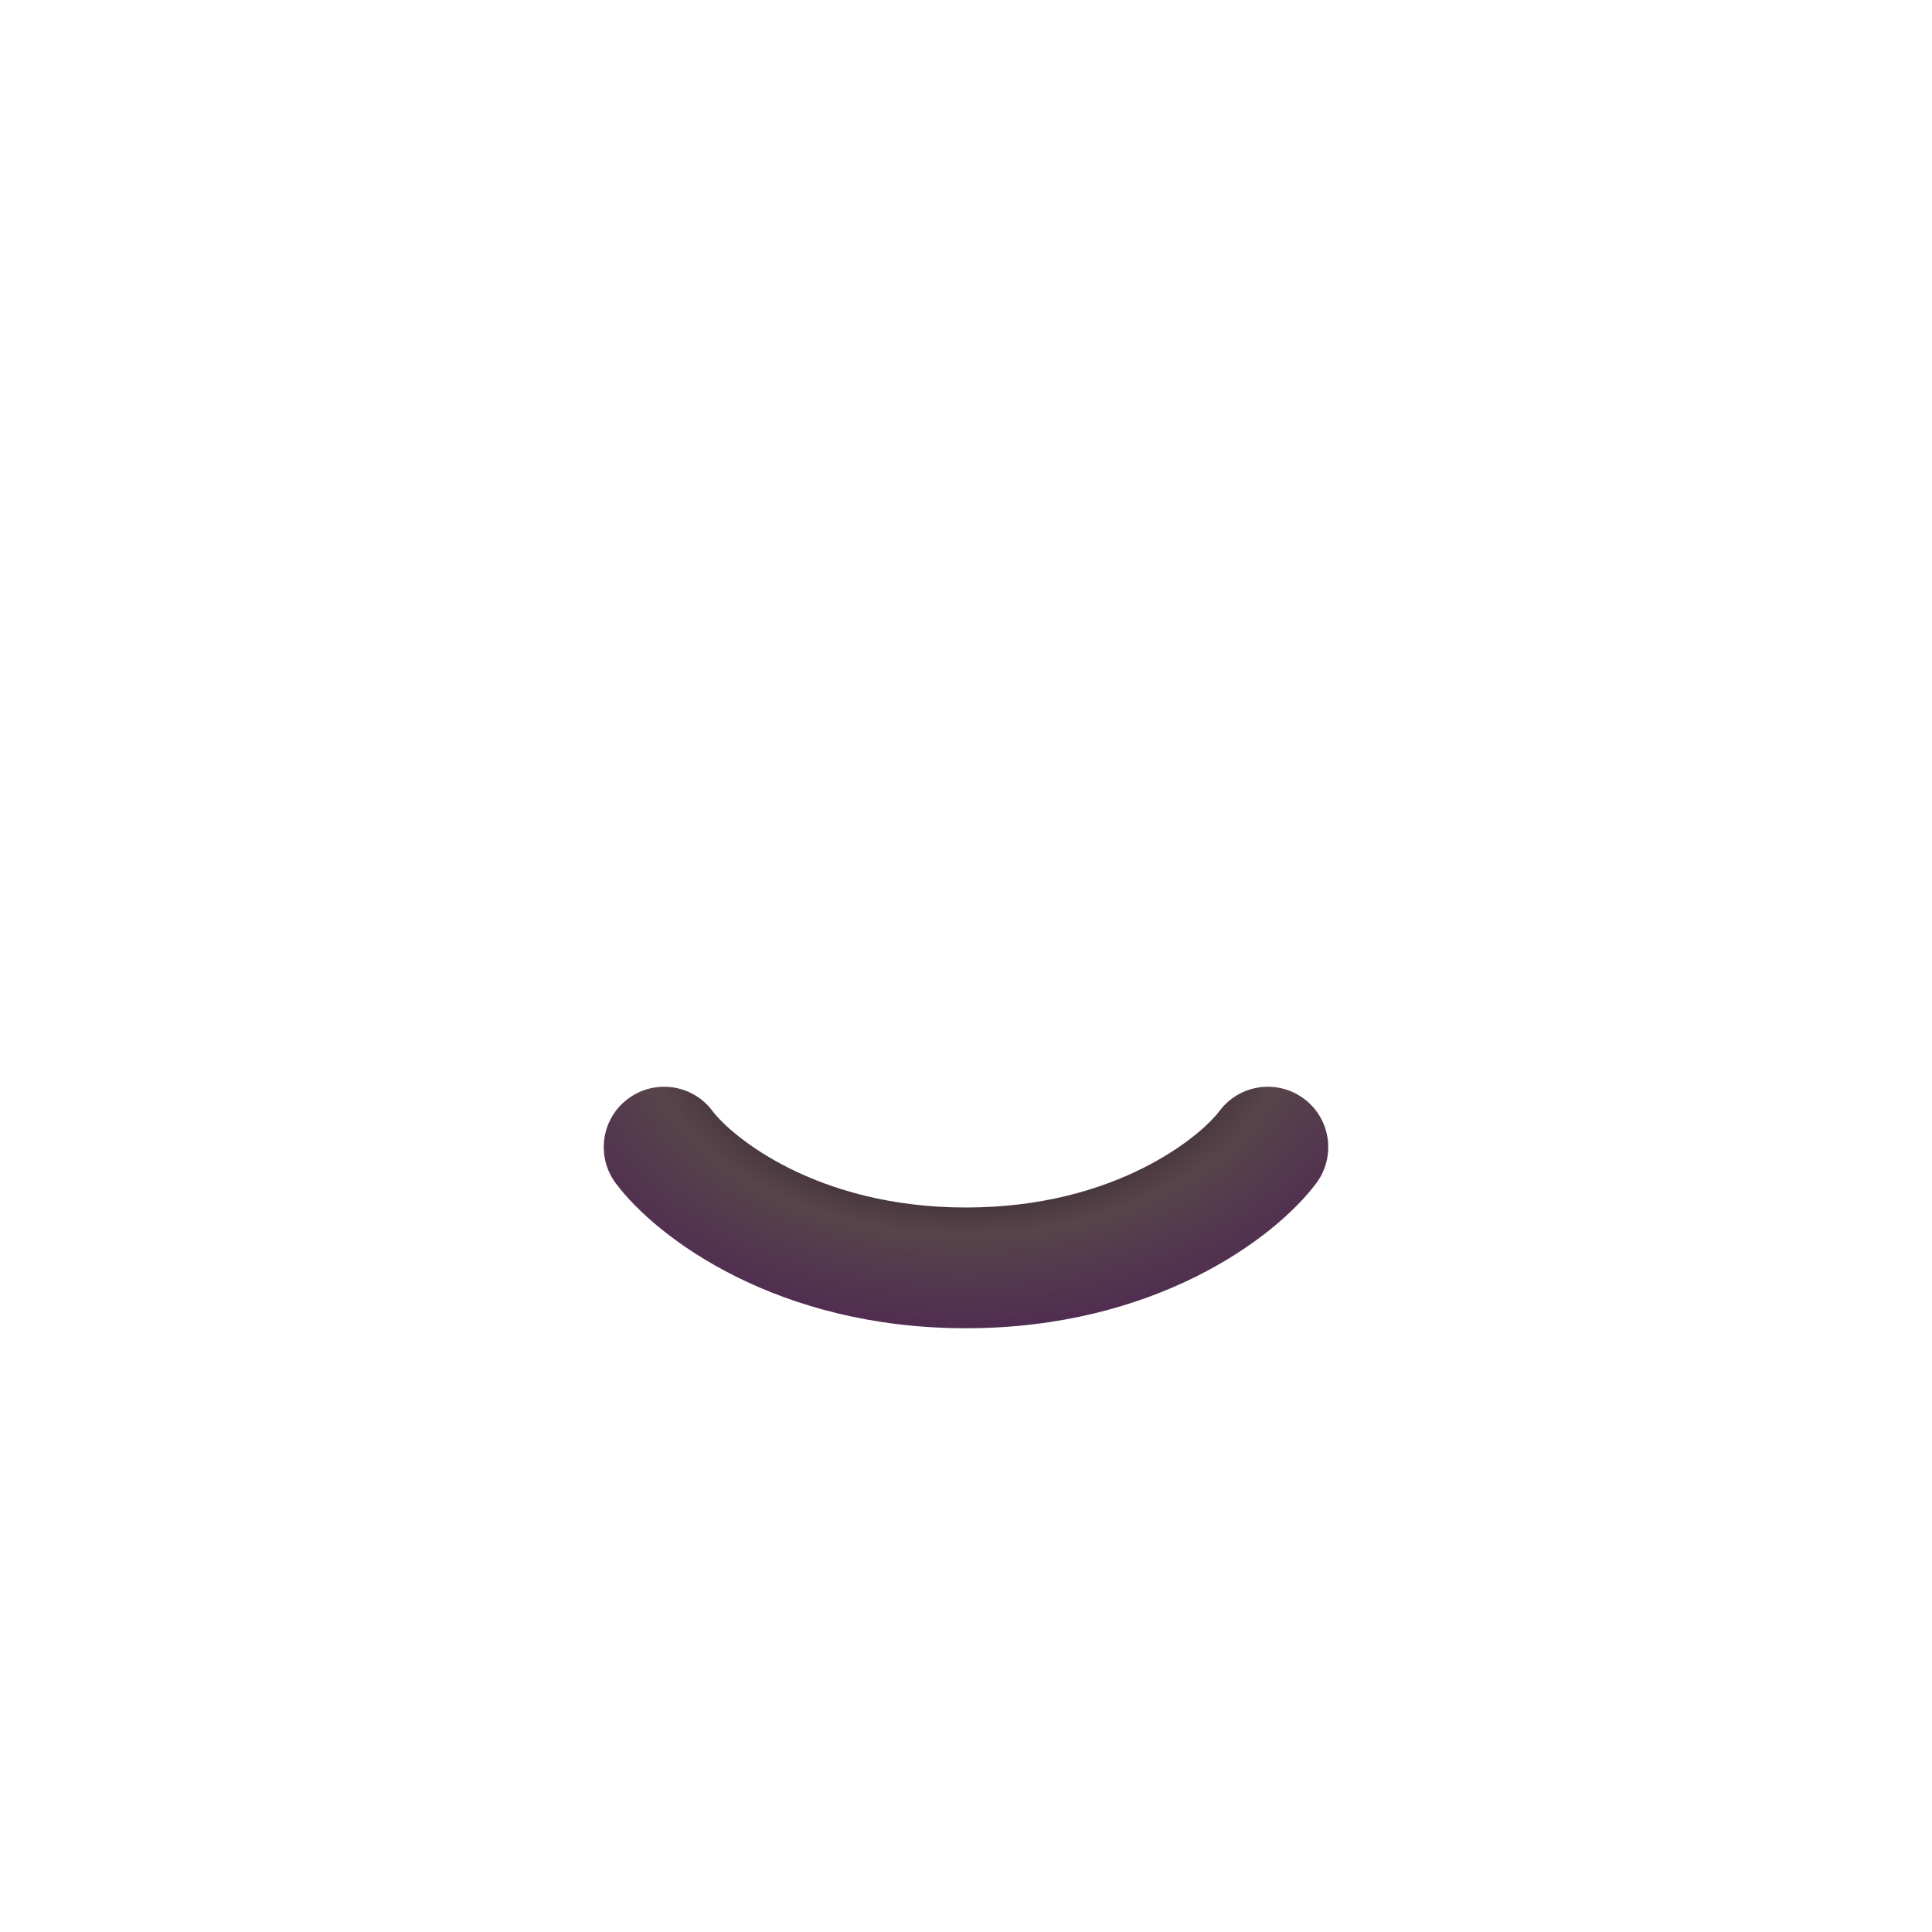
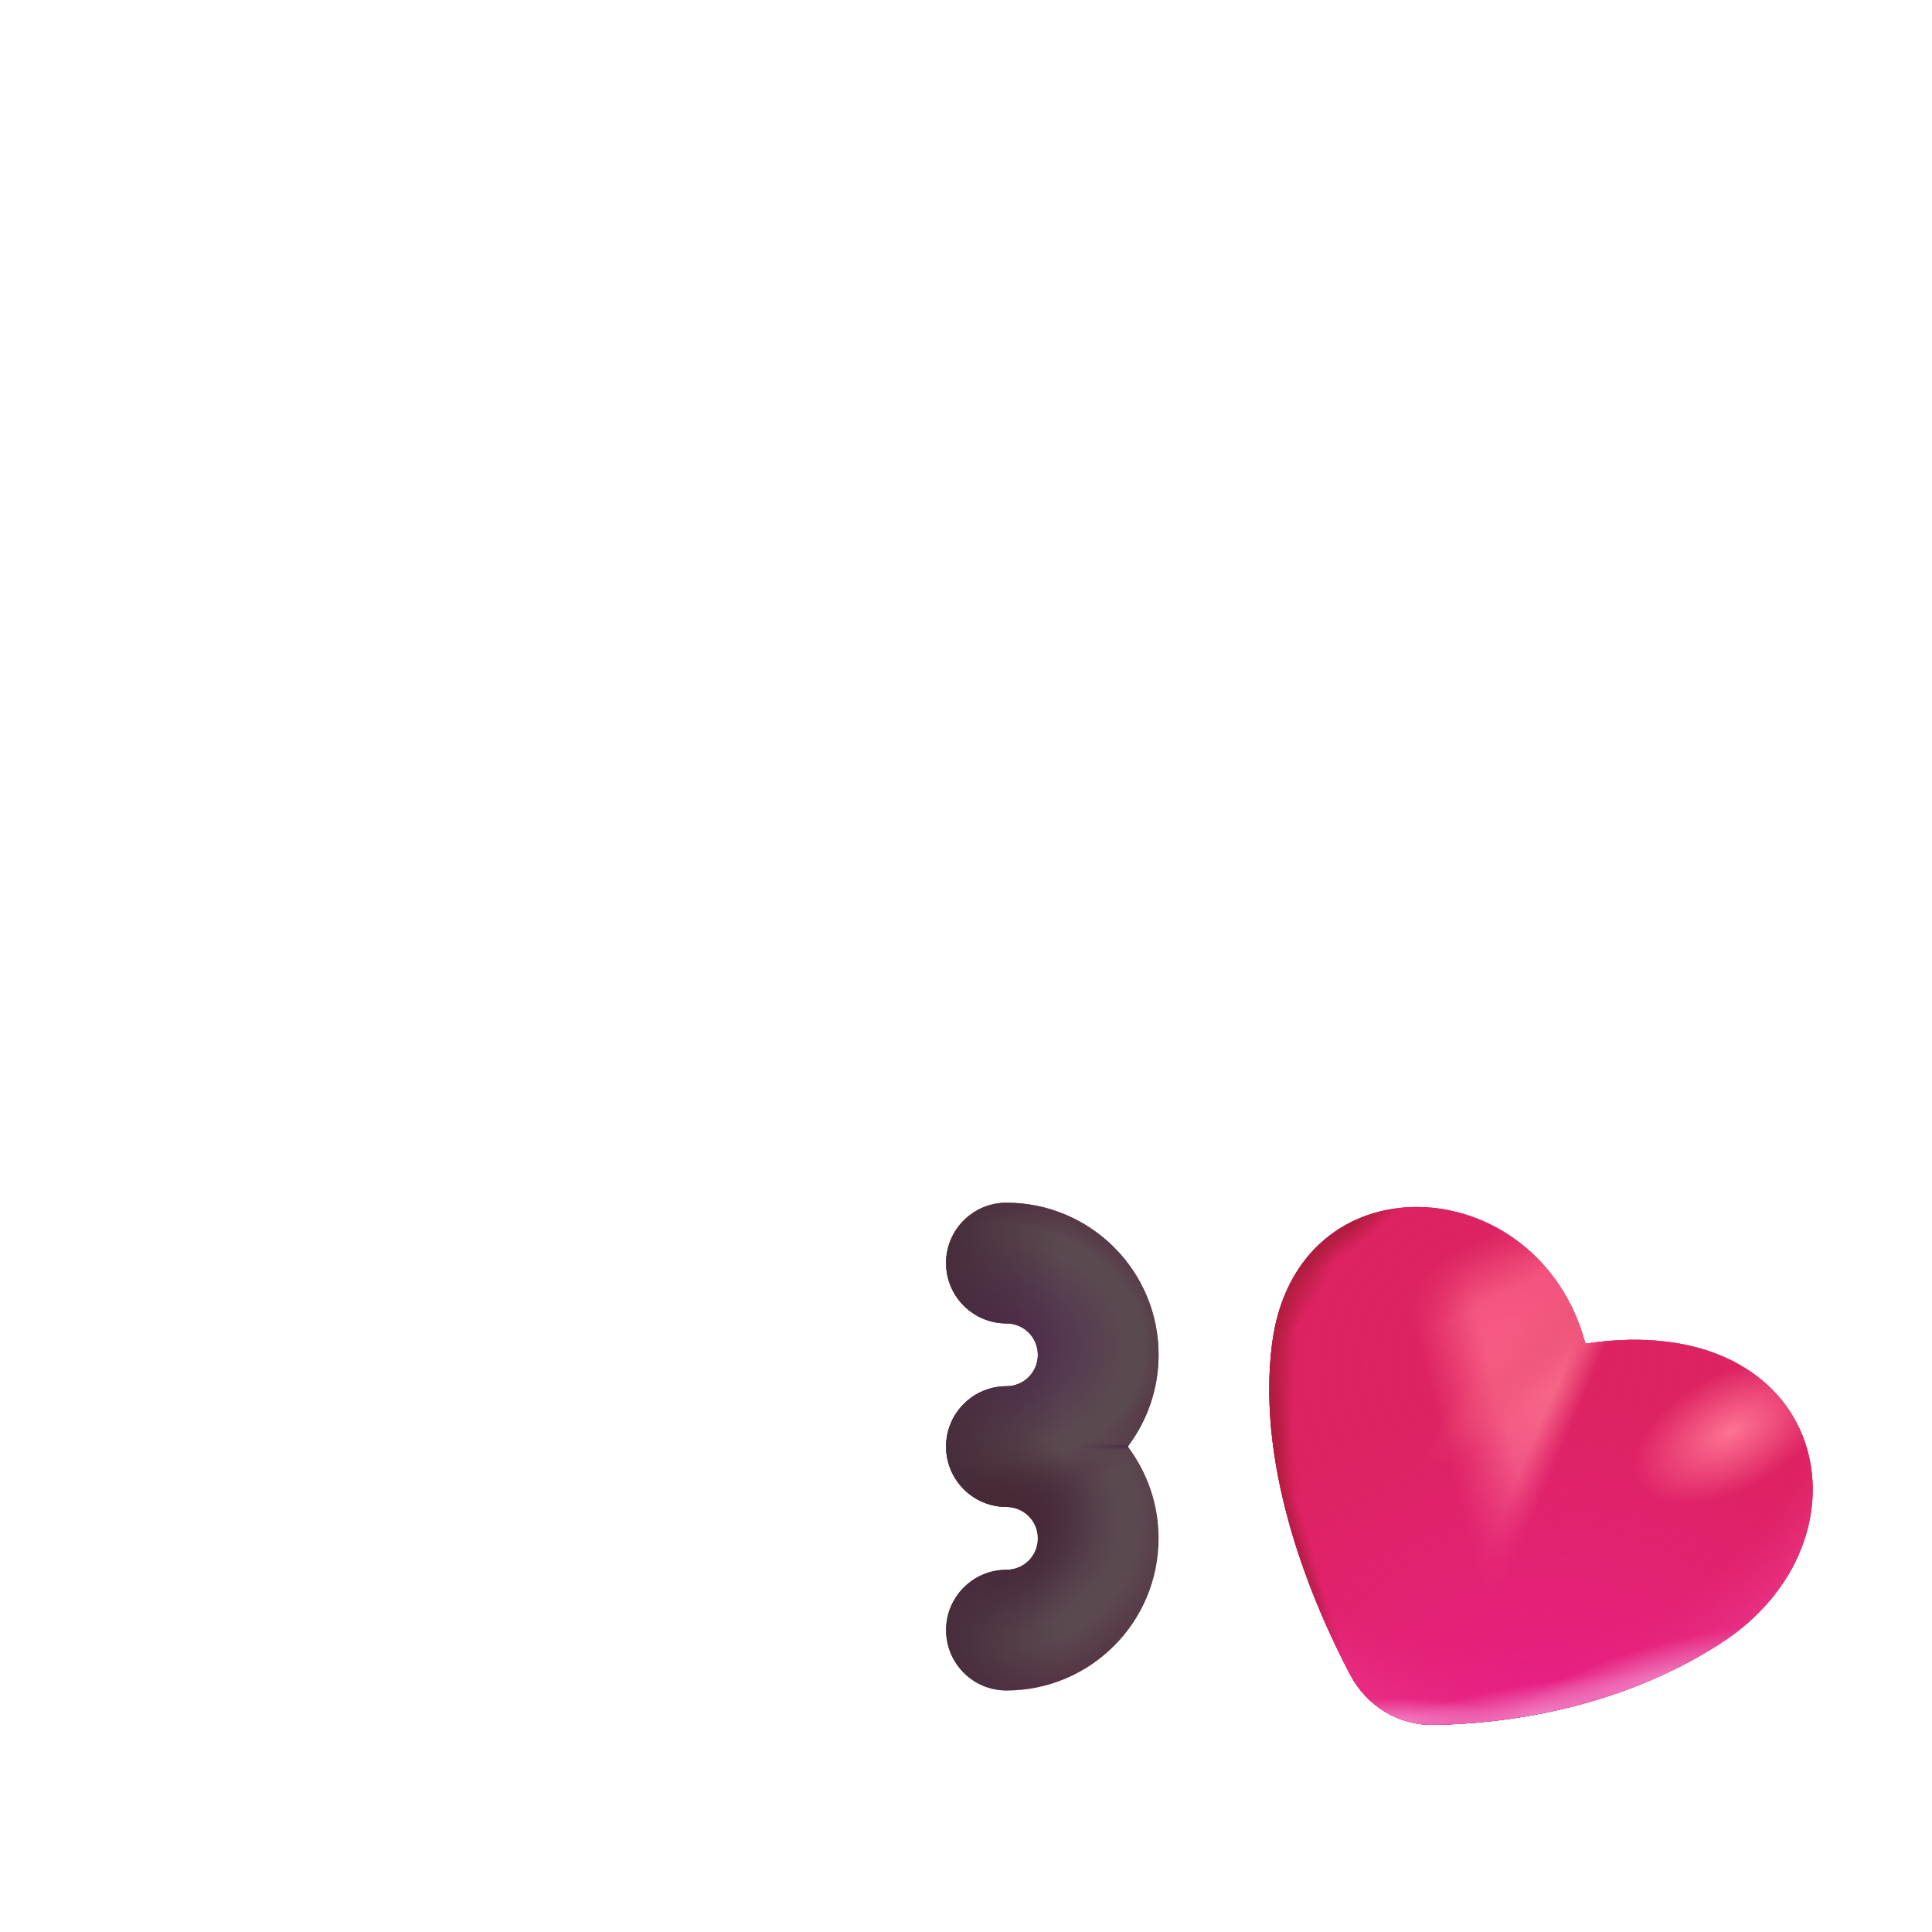
<svg xmlns="http://www.w3.org/2000/svg" width="32" height="32" viewBox="0 0 32 32" fill="none">
-   <path fill-rule="evenodd" clip-rule="evenodd" d="M10.4 18.2C10.842 17.869 11.469 17.958 11.8 18.4C12.109 18.812 13.512 20 16 20C18.488 20 19.891 18.812 20.2 18.4C20.531 17.958 21.158 17.869 21.6 18.2C22.042 18.531 22.131 19.158 21.8 19.6C21.109 20.521 19.112 22 16 22C12.888 22 10.891 20.521 10.2 19.6C9.869 19.158 9.958 18.531 10.4 18.2Z" fill="url(#paint0_radial_215_570)" />
+   <path d="M23.742 28.569C24.839 28.552 26.741 28.338 28.479 27.231C31.172 25.517 30.289 21.649 26.259 22.255C25.483 19.339 21.461 19.132 21.068 22.271C20.804 24.373 21.758 26.586 22.361 27.735C22.634 28.253 23.156 28.578 23.742 28.569Z" fill="#DD2263" />
+   <path d="M23.742 28.569C24.839 28.552 26.741 28.338 28.479 27.231C31.172 25.517 30.289 21.649 26.259 22.255C25.483 19.339 21.461 19.132 21.068 22.271C20.804 24.373 21.758 26.586 22.361 27.735C22.634 28.253 23.156 28.578 23.742 28.569Z" fill="url(#paint0_radial_226_527)" />
+   <path d="M23.742 28.569C24.839 28.552 26.741 28.338 28.479 27.231C31.172 25.517 30.289 21.649 26.259 22.255C25.483 19.339 21.461 19.132 21.068 22.271C20.804 24.373 21.758 26.586 22.361 27.735C22.634 28.253 23.156 28.578 23.742 28.569Z" fill="url(#paint1_linear_226_527)" />
+   <path d="M23.742 28.569C24.839 28.552 26.741 28.338 28.479 27.231C31.172 25.517 30.289 21.649 26.259 22.255C25.483 19.339 21.461 19.132 21.068 22.271C20.804 24.373 21.758 26.586 22.361 27.735C22.634 28.253 23.156 28.578 23.742 28.569Z" fill="url(#paint2_linear_226_527)" />
+   <path d="M23.742 28.569C24.839 28.552 26.741 28.338 28.479 27.231C31.172 25.517 30.289 21.649 26.259 22.255C25.483 19.339 21.461 19.132 21.068 22.271C20.804 24.373 21.758 26.586 22.361 27.735C22.634 28.253 23.156 28.578 23.742 28.569Z" fill="url(#paint3_linear_226_527)" />
+   <path d="M23.742 28.569C24.839 28.552 26.741 28.338 28.479 27.231C31.172 25.517 30.289 21.649 26.259 22.255C25.483 19.339 21.461 19.132 21.068 22.271C20.804 24.373 21.758 26.586 22.361 27.735C22.634 28.253 23.156 28.578 23.742 28.569Z" fill="url(#paint4_linear_226_527)" />
+   <path d="M23.742 28.569C24.839 28.552 26.741 28.338 28.479 27.231C31.172 25.517 30.289 21.649 26.259 22.255C25.483 19.339 21.461 19.132 21.068 22.271C20.804 24.373 21.758 26.586 22.361 27.735C22.634 28.253 23.156 28.578 23.742 28.569Z" fill="url(#paint5_radial_226_527)" />
+   <path d="M23.742 28.569C24.839 28.552 26.741 28.338 28.479 27.231C31.172 25.517 30.289 21.649 26.259 22.255C25.483 19.339 21.461 19.132 21.068 22.271C20.804 24.373 21.758 26.586 22.361 27.735C22.634 28.253 23.156 28.578 23.742 28.569Z" fill="url(#paint6_radial_226_527)" />
+   <path d="M23.742 28.569C24.839 28.552 26.741 28.338 28.479 27.231C31.172 25.517 30.289 21.649 26.259 22.255C25.483 19.339 21.461 19.132 21.068 22.271C20.804 24.373 21.758 26.586 22.361 27.735C22.634 28.253 23.156 28.578 23.742 28.569Z" fill="url(#paint7_radial_226_527)" />
+   <path d="M23.742 28.569C24.839 28.552 26.741 28.338 28.479 27.231C31.172 25.517 30.289 21.649 26.259 22.255C25.483 19.339 21.461 19.132 21.068 22.271C20.804 24.373 21.758 26.586 22.361 27.735C22.634 28.253 23.156 28.578 23.742 28.569Z" fill="url(#paint8_radial_226_527)" />
+   <path d="M23.742 28.569C24.839 28.552 26.741 28.338 28.479 27.231C31.172 25.517 30.289 21.649 26.259 22.255C25.483 19.339 21.461 19.132 21.068 22.271C20.804 24.373 21.758 26.586 22.361 27.735C22.634 28.253 23.156 28.578 23.742 28.569Z" fill="url(#paint9_radial_226_527)" />
+   <path d="M23.742 28.569C24.839 28.552 26.741 28.338 28.479 27.231C31.172 25.517 30.289 21.649 26.259 22.255C25.483 19.339 21.461 19.132 21.068 22.271C20.804 24.373 21.758 26.586 22.361 27.735C22.634 28.253 23.156 28.578 23.742 28.569Z" fill="url(#paint10_radial_226_527)" />
+   <path d="M23.742 28.569C24.839 28.552 26.741 28.338 28.479 27.231C31.172 25.517 30.289 21.649 26.259 22.255C25.483 19.339 21.461 19.132 21.068 22.271C20.804 24.373 21.758 26.586 22.361 27.735C22.634 28.253 23.156 28.578 23.742 28.569Z" fill="url(#paint11_radial_226_527)" />
+   <path d="M23.742 28.569C24.839 28.552 26.741 28.338 28.479 27.231C31.172 25.517 30.289 21.649 26.259 22.255C25.483 19.339 21.461 19.132 21.068 22.271C20.804 24.373 21.758 26.586 22.361 27.735C22.634 28.253 23.156 28.578 23.742 28.569Z" fill="url(#paint12_radial_226_527)" />
+   <path d="M23.742 28.569C24.839 28.552 26.741 28.338 28.479 27.231C31.172 25.517 30.289 21.649 26.259 22.255C25.483 19.339 21.461 19.132 21.068 22.271C20.804 24.373 21.758 26.586 22.361 27.735C22.634 28.253 23.156 28.578 23.742 28.569Z" fill="url(#paint13_radial_226_527)" />
+   <path d="M23.742 28.569C24.839 28.552 26.741 28.338 28.479 27.231C31.172 25.517 30.289 21.649 26.259 22.255C25.483 19.339 21.461 19.132 21.068 22.271C20.804 24.373 21.758 26.586 22.361 27.735C22.634 28.253 23.156 28.578 23.742 28.569Z" fill="url(#paint14_radial_226_527)" />
+   <path d="M23.742 28.569C24.839 28.552 26.741 28.338 28.479 27.231C31.172 25.517 30.289 21.649 26.259 22.255C25.483 19.339 21.461 19.132 21.068 22.271C20.804 24.373 21.758 26.586 22.361 27.735C22.634 28.253 23.156 28.578 23.742 28.569Z" fill="url(#paint15_radial_226_527)" />
+   <path d="M23.742 28.569C24.839 28.552 26.741 28.338 28.479 27.231C31.172 25.517 30.289 21.649 26.259 22.255C25.483 19.339 21.461 19.132 21.068 22.271C20.804 24.373 21.758 26.586 22.361 27.735C22.634 28.253 23.156 28.578 23.742 28.569Z" fill="url(#paint16_radial_226_527)" />
+   <path d="M23.742 28.569C24.839 28.552 26.741 28.338 28.479 27.231C31.172 25.517 30.289 21.649 26.259 22.255C25.483 19.339 21.461 19.132 21.068 22.271C20.804 24.373 21.758 26.586 22.361 27.735C22.634 28.253 23.156 28.578 23.742 28.569Z" fill="url(#paint17_radial_226_527)" />
+   <path d="M16.67 19.92C16.118 19.92 15.67 20.368 15.67 20.92C15.67 21.472 16.118 21.92 16.67 21.92C16.958 21.92 17.19 22.152 17.19 22.44C17.19 22.728 16.958 22.96 16.67 22.96C16.118 22.96 15.67 23.408 15.67 23.96C15.67 23.96 15.67 23.96 15.67 23.96C15.67 24.512 16.118 24.96 16.67 24.96C16.958 24.96 17.19 25.192 17.19 25.48C17.19 25.768 16.958 26 16.67 26C16.118 26 15.67 26.448 15.67 27C15.67 27.552 16.118 28 16.67 28C18.062 28 19.19 26.872 19.19 25.48C19.19 24.909 19 24.382 18.68 23.96C19 23.538 19.19 23.011 19.19 22.44C19.19 21.048 18.062 19.92 16.67 19.92Z" fill="url(#paint18_radial_226_527)" />
+   <path d="M16.67 19.92C16.118 19.92 15.67 20.368 15.67 20.92C15.67 21.472 16.118 21.92 16.67 21.92C16.958 21.92 17.19 22.152 17.19 22.44C17.19 22.728 16.958 22.96 16.67 22.96C16.118 22.96 15.67 23.408 15.67 23.96C15.67 23.96 15.67 23.96 15.67 23.96C15.67 24.512 16.118 24.96 16.67 24.96C16.958 24.96 17.19 25.192 17.19 25.48C17.19 25.768 16.958 26 16.67 26C16.118 26 15.67 26.448 15.67 27C15.67 27.552 16.118 28 16.67 28C18.062 28 19.19 26.872 19.19 25.48C19.19 24.909 19 24.382 18.68 23.96C19 23.538 19.19 23.011 19.19 22.44C19.19 21.048 18.062 19.92 16.67 19.92Z" fill="url(#paint19_radial_226_527)" />
+   <path d="M16.67 19.92C16.118 19.92 15.67 20.368 15.67 20.92C15.67 21.472 16.118 21.92 16.67 21.92C16.958 21.92 17.19 22.152 17.19 22.44C17.19 22.728 16.958 22.96 16.67 22.96C16.118 22.96 15.67 23.408 15.67 23.96C15.67 23.96 15.67 23.96 15.67 23.96C15.67 24.512 16.118 24.96 16.67 24.96C16.958 24.96 17.19 25.192 17.19 25.48C17.19 25.768 16.958 26 16.67 26C16.118 26 15.67 26.448 15.67 27C15.67 27.552 16.118 28 16.67 28C18.062 28 19.19 26.872 19.19 25.48C19.19 24.909 19 24.382 18.68 23.96C19 23.538 19.19 23.011 19.19 22.44C19.19 21.048 18.062 19.92 16.67 19.92Z" fill="url(#paint20_linear_226_527)" />
+   <path d="M16.67 19.92C16.118 19.92 15.67 20.368 15.67 20.92C15.67 21.472 16.118 21.92 16.67 21.92C16.958 21.92 17.19 22.152 17.19 22.44C17.19 22.728 16.958 22.96 16.67 22.96C16.118 22.96 15.67 23.408 15.67 23.96C15.67 23.96 15.67 23.96 15.67 23.96C15.67 24.512 16.118 24.96 16.67 24.96C16.958 24.96 17.19 25.192 17.19 25.48C17.19 25.768 16.958 26 16.67 26C16.118 26 15.67 26.448 15.67 27C15.67 27.552 16.118 28 16.67 28C18.062 28 19.19 26.872 19.19 25.48C19.19 24.909 19 24.382 18.68 23.96C19 23.538 19.19 23.011 19.19 22.44C19.19 21.048 18.062 19.92 16.67 19.92Z" fill="url(#paint21_radial_226_527)" />
+   <path d="M16.67 19.92C16.118 19.92 15.67 20.368 15.67 20.92C15.67 21.472 16.118 21.92 16.67 21.92C16.958 21.92 17.19 22.152 17.19 22.44C17.19 22.728 16.958 22.96 16.67 22.96C16.118 22.96 15.67 23.408 15.67 23.96C15.67 23.96 15.67 23.96 15.67 23.96C15.67 24.512 16.118 24.96 16.67 24.96C16.958 24.96 17.19 25.192 17.19 25.48C17.19 25.768 16.958 26 16.67 26C16.118 26 15.67 26.448 15.67 27C15.67 27.552 16.118 28 16.67 28C18.062 28 19.19 26.872 19.19 25.48C19.19 24.909 19 24.382 18.68 23.96C19 23.538 19.19 23.011 19.19 22.44C19.19 21.048 18.062 19.92 16.67 19.92Z" fill="url(#paint22_radial_226_527)" />
  <defs>
-     <radialGradient id="paint0_radial_215_570" cx="0" cy="0" r="1" gradientUnits="userSpaceOnUse" gradientTransform="translate(16.0001 17) rotate(90) scale(5.5 8.41855)">
-       <stop offset="0.348" stop-color="#241A1A" />
-       <stop offset="0.628" stop-color="#57444A" />
-       <stop offset="1" stop-color="#4E2553" />
-       <stop offset="1" stop-color="#502A56" />
+     <radialGradient id="paint0_radial_226_527" cx="0" cy="0" r="1" gradientUnits="userSpaceOnUse" gradientTransform="translate(25.1774 22.3894) rotate(98.5732) scale(2.83298 3.16524)">
+       <stop offset="0.537" stop-color="#F75C84" />
+       <stop offset="1" stop-color="#F97291" stop-opacity="0" />
+     </radialGradient>
+     <linearGradient id="paint1_linear_226_527" x1="25.967" y1="23.131" x2="25.275" y2="22.474" gradientUnits="userSpaceOnUse">
+       <stop stop-color="#F9718F" />
+       <stop offset="1" stop-color="#F9718F" stop-opacity="0" />
+     </linearGradient>
+     <linearGradient id="paint2_linear_226_527" x1="24.088" y1="20.709" x2="25.177" y2="22.756" gradientUnits="userSpaceOnUse">
+       <stop stop-color="#DD2263" />
+       <stop offset="0.439" stop-color="#DD2263" stop-opacity="0" />
+     </linearGradient>
+     <linearGradient id="paint3_linear_226_527" x1="23.391" y1="22.971" x2="25.366" y2="22.454" gradientUnits="userSpaceOnUse">
+       <stop offset="0.131" stop-color="#DD2263" />
+       <stop offset="0.654" stop-color="#DD2263" stop-opacity="0" />
+     </linearGradient>
+     <linearGradient id="paint4_linear_226_527" x1="27.047" y1="23.372" x2="25.002" y2="22.506" gradientUnits="userSpaceOnUse">
+       <stop offset="0.376" stop-color="#DD2263" />
+       <stop offset="0.601" stop-color="#DD2263" stop-opacity="0" />
+     </linearGradient>
+     <radialGradient id="paint5_radial_226_527" cx="0" cy="0" r="1" gradientUnits="userSpaceOnUse" gradientTransform="translate(25 22.5) rotate(78.6901) scale(7.64853 8.54557)">
+       <stop stop-color="#DA2856" stop-opacity="0" />
+       <stop offset="0.623" stop-color="#DF2162" stop-opacity="0.53" />
+       <stop offset="0.941" stop-color="#FF67C6" />
+     </radialGradient>
+     <radialGradient id="paint6_radial_226_527" cx="0" cy="0" r="1" gradientUnits="userSpaceOnUse" gradientTransform="translate(22.4313 20.1532) rotate(140.194) scale(1.40716 0.417791)">
+       <stop stop-color="#A41B36" />
+       <stop offset="1" stop-color="#A41B36" stop-opacity="0" />
+     </radialGradient>
+     <radialGradient id="paint7_radial_226_527" cx="0" cy="0" r="1" gradientUnits="userSpaceOnUse" gradientTransform="translate(21.5906 20.7337) rotate(113.448) scale(1.81111 0.533929)">
+       <stop stop-color="#A41B36" />
+       <stop offset="1" stop-color="#A41B36" stop-opacity="0" />
+     </radialGradient>
+     <radialGradient id="paint8_radial_226_527" cx="0" cy="0" r="1" gradientUnits="userSpaceOnUse" gradientTransform="translate(20.97 22.075) rotate(91.0609) scale(3.24358 0.526504)">
+       <stop stop-color="#A41B36" />
+       <stop offset="1" stop-color="#A41B36" stop-opacity="0" />
+     </radialGradient>
+     <radialGradient id="paint9_radial_226_527" cx="0" cy="0" r="1" gradientUnits="userSpaceOnUse" gradientTransform="translate(20.9708 23.9789) rotate(83.019) scale(2.02553 0.480054)">
+       <stop stop-color="#A41B36" />
+       <stop offset="1" stop-color="#A41B36" stop-opacity="0" />
+     </radialGradient>
+     <radialGradient id="paint10_radial_226_527" cx="0" cy="0" r="1" gradientUnits="userSpaceOnUse" gradientTransform="translate(21.3937 25.5611) rotate(72.5746) scale(1.83078 0.313143)">
+       <stop stop-color="#A41B36" />
+       <stop offset="1" stop-color="#A41B36" stop-opacity="0" />
+     </radialGradient>
+     <radialGradient id="paint11_radial_226_527" cx="0" cy="0" r="1" gradientUnits="userSpaceOnUse" gradientTransform="translate(21.6614 26.4153) rotate(68.3691) scale(1.59106 0.27214)">
+       <stop stop-color="#A41B36" />
+       <stop offset="1" stop-color="#A41B36" stop-opacity="0" />
+     </radialGradient>
+     <radialGradient id="paint12_radial_226_527" cx="0" cy="0" r="1" gradientUnits="userSpaceOnUse" gradientTransform="translate(25.5992 28.7558) rotate(-94.2715) scale(5.66235 6.32645)">
+       <stop stop-color="#E71C86" />
+       <stop offset="1" stop-color="#E92584" stop-opacity="0" />
+     </radialGradient>
+     <radialGradient id="paint13_radial_226_527" cx="0" cy="0" r="1" gradientUnits="userSpaceOnUse" gradientTransform="translate(25.4763 28.3783) rotate(170.538) scale(3.10315 0.502349)">
+       <stop stop-color="#F07BC0" />
+       <stop offset="1" stop-color="#F07BC0" stop-opacity="0" />
+     </radialGradient>
+     <radialGradient id="paint14_radial_226_527" cx="0" cy="0" r="1" gradientUnits="userSpaceOnUse" gradientTransform="translate(27.5006 27.815) rotate(164.276) scale(2.55237 0.574494)">
+       <stop stop-color="#F07BC0" />
+       <stop offset="1" stop-color="#F07BC0" stop-opacity="0" />
+     </radialGradient>
+     <radialGradient id="paint15_radial_226_527" cx="0" cy="0" r="1" gradientUnits="userSpaceOnUse" gradientTransform="translate(23.1426 28.4933) rotate(-180) scale(1.83475 0.360397)">
+       <stop stop-color="#F07BC0" />
+       <stop offset="1" stop-color="#F07BC0" stop-opacity="0" />
+     </radialGradient>
+     <radialGradient id="paint16_radial_226_527" cx="0" cy="0" r="1" gradientUnits="userSpaceOnUse" gradientTransform="translate(26.4378 21.452) rotate(135) scale(3.96807 0.623832)">
+       <stop stop-color="#EE5579" />
+       <stop offset="1" stop-color="#EE5579" stop-opacity="0" />
+     </radialGradient>
+     <radialGradient id="paint17_radial_226_527" cx="0" cy="0" r="1" gradientUnits="userSpaceOnUse" gradientTransform="translate(28.6717 23.7104) rotate(151.39) scale(1.74595 0.958067)">
+       <stop stop-color="#FE7392" />
+       <stop offset="1" stop-color="#FE7292" stop-opacity="0" />
+     </radialGradient>
+     <radialGradient id="paint18_radial_226_527" cx="0" cy="0" r="1" gradientUnits="userSpaceOnUse" gradientTransform="translate(16.4578 25.187) scale(3.19201 2.85852)">
+       <stop stop-color="#3D1837" />
+       <stop offset="0.661" stop-color="#5B4950" />
+       <stop offset="0.752" stop-color="#5B4950" />
+       <stop offset="1" stop-color="#553445" />
+     </radialGradient>
+     <radialGradient id="paint19_radial_226_527" cx="0" cy="0" r="1" gradientUnits="userSpaceOnUse" gradientTransform="translate(16.4812 22.2532) rotate(3.24734) scale(3.31469 2.62313)">
+       <stop stop-color="#4D254F" />
+       <stop offset="0.661" stop-color="#5B4950" />
+       <stop offset="0.752" stop-color="#5B4950" />
+       <stop offset="1" stop-color="#553445" stop-opacity="0" />
+     </radialGradient>
+     <linearGradient id="paint20_linear_226_527" x1="15.519" y1="23.96" x2="17.584" y2="23.96" gradientUnits="userSpaceOnUse">
+       <stop stop-color="#462A3A" />
+       <stop offset="1" stop-color="#462A3A" stop-opacity="0" />
+     </linearGradient>
+     <radialGradient id="paint21_radial_226_527" cx="0" cy="0" r="1" gradientUnits="userSpaceOnUse" gradientTransform="translate(16.6102 25.1295) rotate(90.5729) scale(1.46527)">
+       <stop stop-color="#472A35" />
+       <stop offset="1" stop-color="#472A35" stop-opacity="0" />
+     </radialGradient>
+     <radialGradient id="paint22_radial_226_527" cx="0" cy="0" r="1" gradientUnits="userSpaceOnUse" gradientTransform="translate(18.6875 23.96) rotate(90) scale(0.0594941 0.900173)">
+       <stop stop-color="#472E46" />
+       <stop offset="1" stop-color="#533552" stop-opacity="0" />
    </radialGradient>
  </defs>
</svg>
